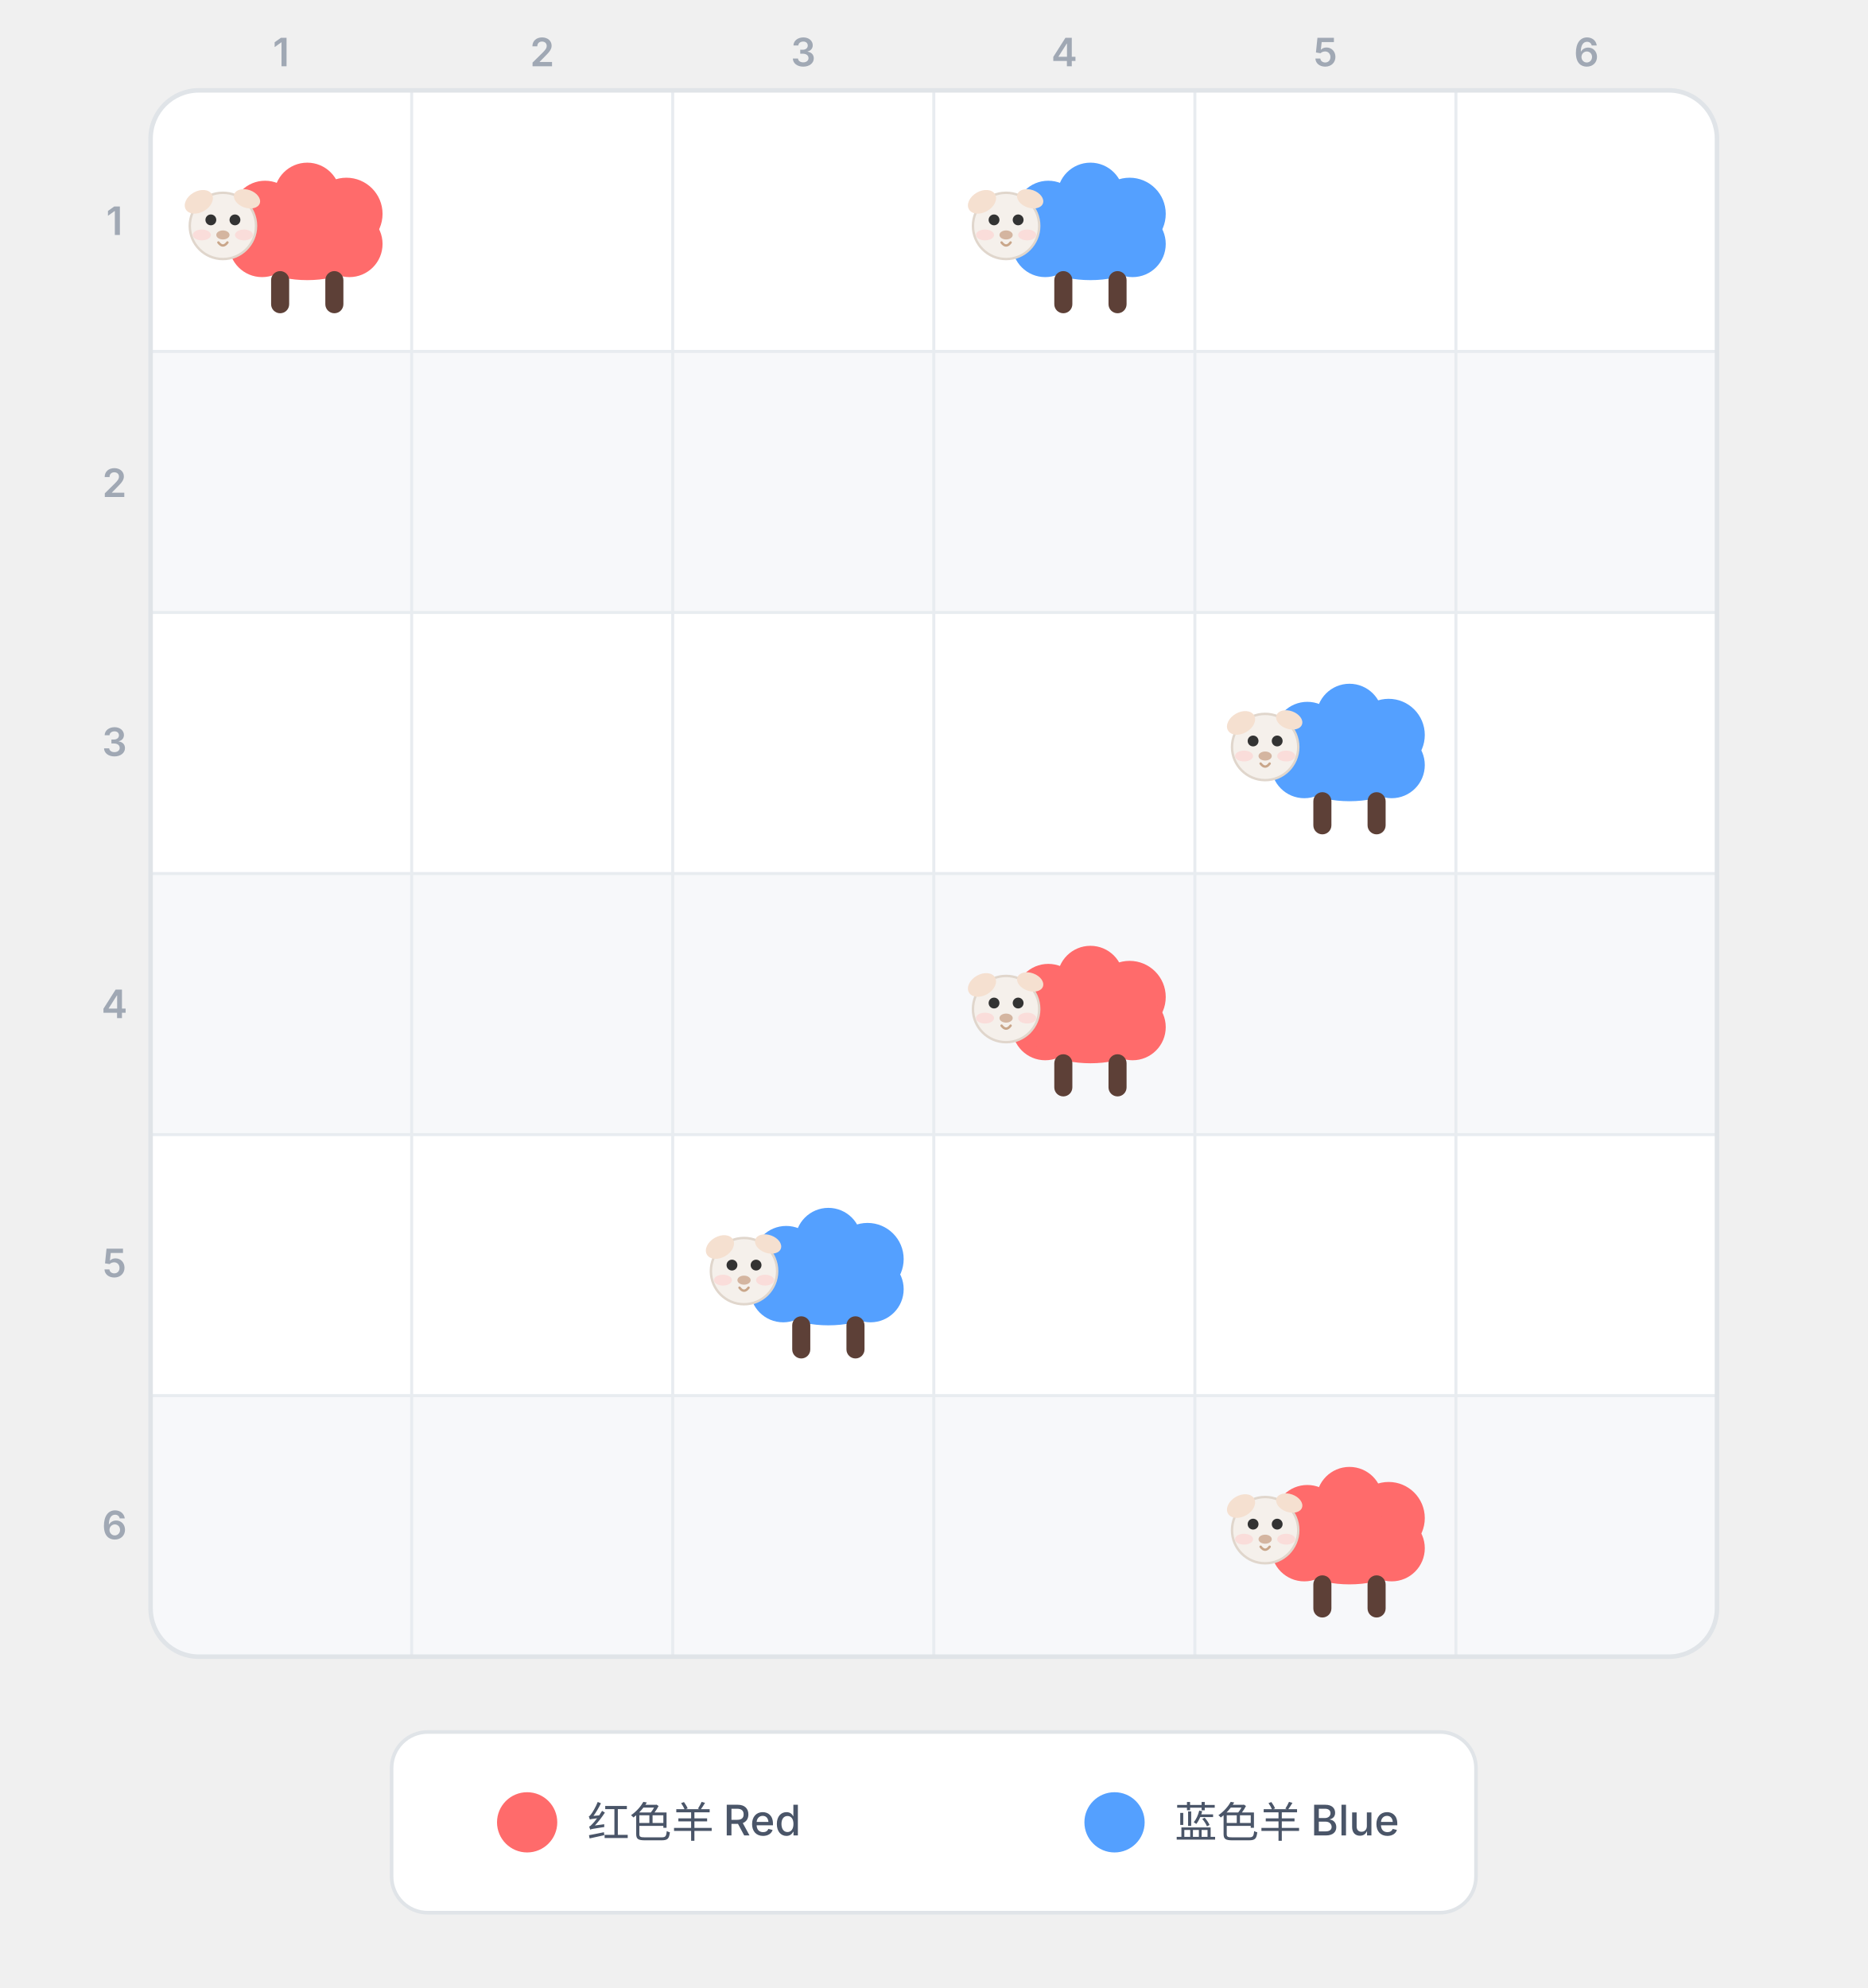
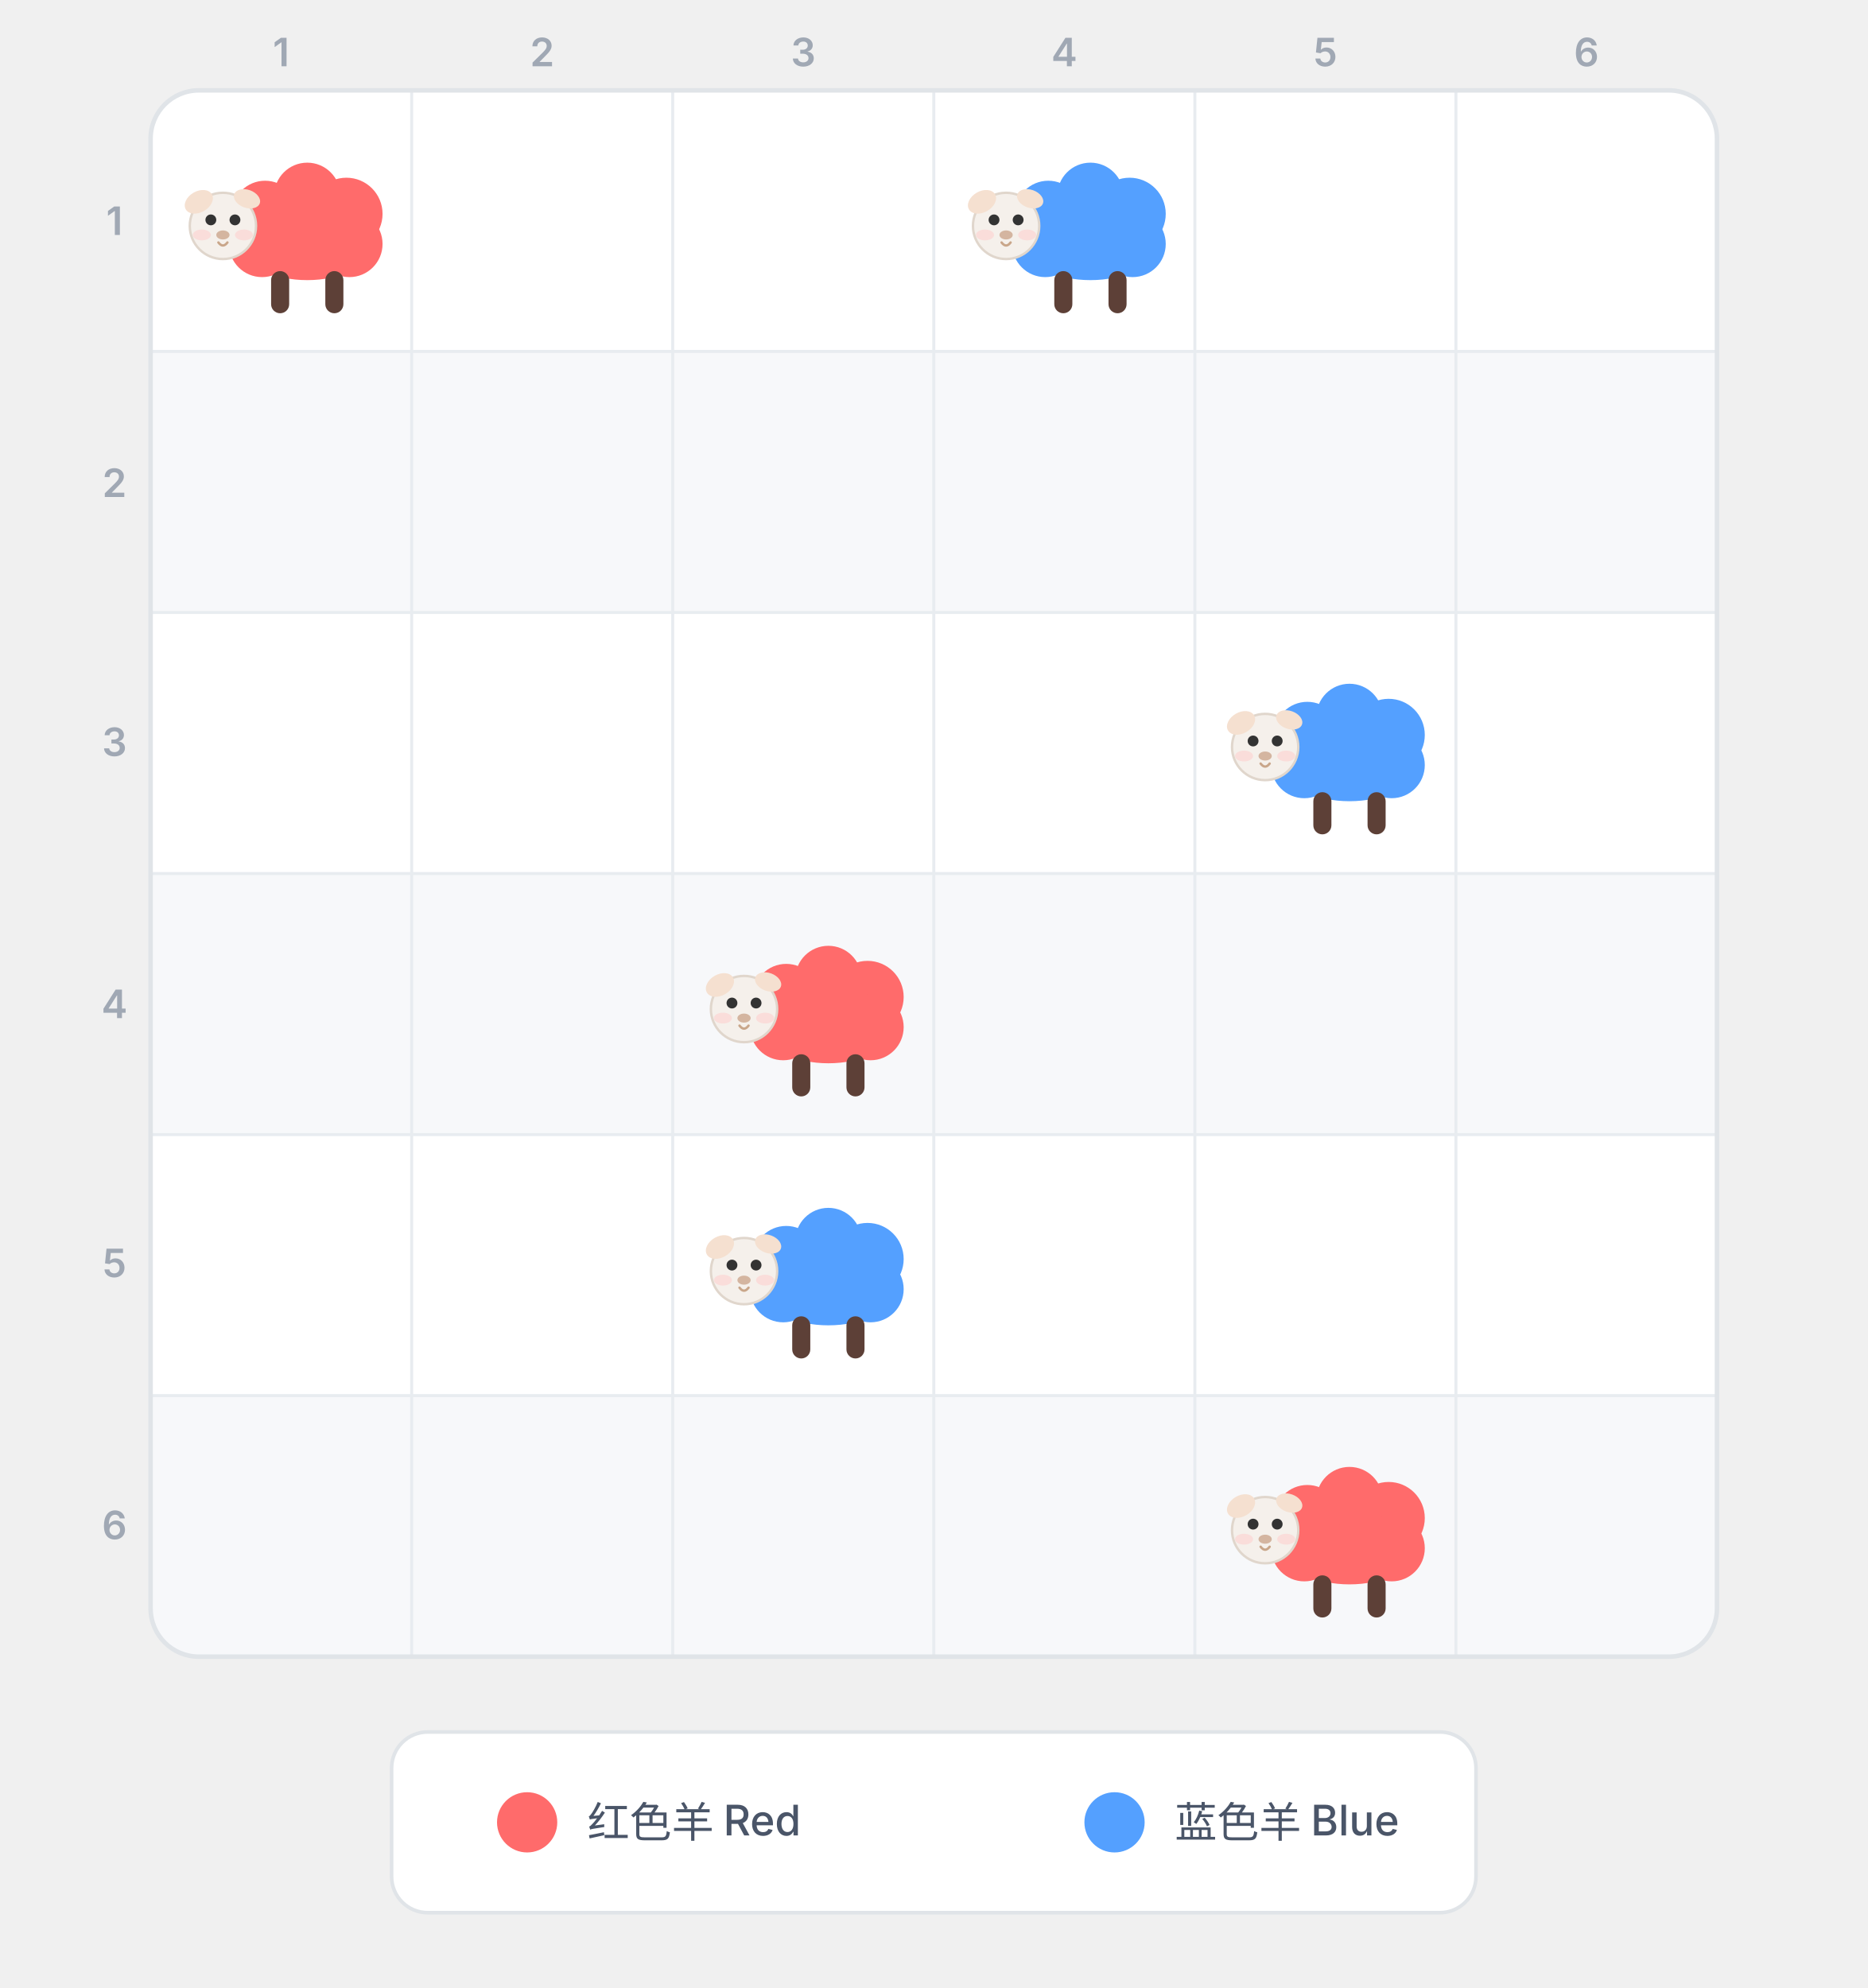
<svg xmlns="http://www.w3.org/2000/svg" viewBox="0 0 620 660" width="100%" height="100%">
  <defs>
    <clipPath id="gridClip">
      <rect x="50" y="30" width="520" height="520" rx="16" />
    </clipPath>
    <g id="sheep">
      <circle cx="40" cy="32" r="14" fill="currentColor" />
      <circle cx="55" cy="28" r="12" fill="currentColor" />
      <circle cx="28" cy="28" r="11" fill="currentColor" />
      <circle cx="42" cy="22" r="11" fill="currentColor" />
      <circle cx="56" cy="38" r="11" fill="currentColor" />
      <circle cx="27" cy="38" r="11" fill="currentColor" />
      <ellipse cx="42" cy="40" rx="20" ry="10" fill="currentColor" />
      <rect x="30" y="47" width="6" height="14" rx="3" fill="#5D4037" />
      <rect x="48" y="47" width="6" height="14" rx="3" fill="#5D4037" />
      <circle cx="14" cy="32" r="11" fill="#F5F0EB" />
      <circle cx="14" cy="32" r="11" fill="none" stroke="#E0D6CC" stroke-width="0.8" />
      <ellipse cx="6" cy="24" rx="5" ry="3.5" fill="#F5E0D0" transform="rotate(-30 6 24)" />
      <ellipse cx="22" cy="23" rx="4.5" ry="3" fill="#F5E0D0" transform="rotate(20 22 23)" />
      <circle cx="10" cy="30" r="1.8" fill="#333" />
      <circle cx="18" cy="30" r="1.8" fill="#333" />
      <ellipse cx="7" cy="35" rx="3" ry="1.8" fill="#FFCACA" opacity="0.5" />
      <ellipse cx="21" cy="35" rx="3" ry="1.8" fill="#FFCACA" opacity="0.5" />
      <ellipse cx="14" cy="35" rx="2.2" ry="1.5" fill="#D4B5A0" />
      <path d="M12.5 37.5 Q14 39.5 15.5 37.5" fill="none" stroke="#C9A68A" stroke-width="0.8" stroke-linecap="round" />
    </g>
  </defs>
  <rect x="50" y="30" width="520" height="520" rx="16" fill="#FFFFFF" />
  <g clip-path="url(#gridClip)">
    <rect x="50" y="116.67" width="520" height="86.67" fill="#F7F8FA" />
    <rect x="50" y="290" width="520" height="86.67" fill="#F7F8FA" />
    <rect x="50" y="463.33" width="520" height="86.67" fill="#F7F8FA" />
  </g>
  <g stroke="#E8ECF0" stroke-width="1">
    <line x1="136.67" y1="30" x2="136.67" y2="550" />
    <line x1="223.33" y1="30" x2="223.33" y2="550" />
    <line x1="310" y1="30" x2="310" y2="550" />
    <line x1="396.67" y1="30" x2="396.67" y2="550" />
    <line x1="483.33" y1="30" x2="483.33" y2="550" />
    <line x1="50" y1="116.67" x2="570" y2="116.67" />
    <line x1="50" y1="203.33" x2="570" y2="203.33" />
    <line x1="50" y1="290" x2="570" y2="290" />
    <line x1="50" y1="376.67" x2="570" y2="376.67" />
    <line x1="50" y1="463.33" x2="570" y2="463.33" />
  </g>
  <rect x="50" y="30" width="520" height="520" rx="16" fill="none" stroke="#E0E4E8" stroke-width="1.5" />
  <g font-family="'Inter','SF Pro Display','Helvetica Neue',sans-serif" font-size="13" fill="#A0A8B4" text-anchor="middle" font-weight="600">
    <text x="93.33" y="22">1</text>
    <text x="180" y="22">2</text>
    <text x="266.67" y="22">3</text>
    <text x="353.33" y="22">4</text>
    <text x="440" y="22">5</text>
    <text x="526.67" y="22">6</text>
  </g>
  <g font-family="'Inter','SF Pro Display','Helvetica Neue',sans-serif" font-size="13" fill="#A0A8B4" text-anchor="middle" font-weight="600">
    <text x="38" y="78">1</text>
    <text x="38" y="165">2</text>
    <text x="38" y="251">3</text>
    <text x="38" y="338">4</text>
    <text x="38" y="424">5</text>
    <text x="38" y="511">6</text>
  </g>
  <use href="#sheep" x="60" y="43" color="#FF6B6B" />
  <use href="#sheep" x="320" y="43" color="#54A0FF" />
  <use href="#sheep" x="406" y="216" color="#54A0FF" />
-   <use href="#sheep" x="320" y="303" color="#FF6B6B" />
+   <use href="#sheep" x="233" y="303" color="#FF6B6B" />
  <use href="#sheep" x="233" y="390" color="#54A0FF" />
  <use href="#sheep" x="406" y="476" color="#FF6B6B" />
  <rect x="130" y="575" width="360" height="60" rx="12" fill="#FFFFFF" stroke="#E0E4E8" stroke-width="1.2" />
  <circle cx="175" cy="605" r="10" fill="#FF6B6B" />
  <text x="195" y="610" font-family="'Inter','SF Pro Display','Helvetica Neue',sans-serif" font-size="14" fill="#4A5568" font-weight="500">
    红色羊 Red
  </text>
  <circle cx="370" cy="605" r="10" fill="#54A0FF" />
  <text x="390" y="610" font-family="'Inter','SF Pro Display','Helvetica Neue',sans-serif" font-size="14" fill="#4A5568" font-weight="500">
    蓝色羊 Blue
  </text>
</svg>
